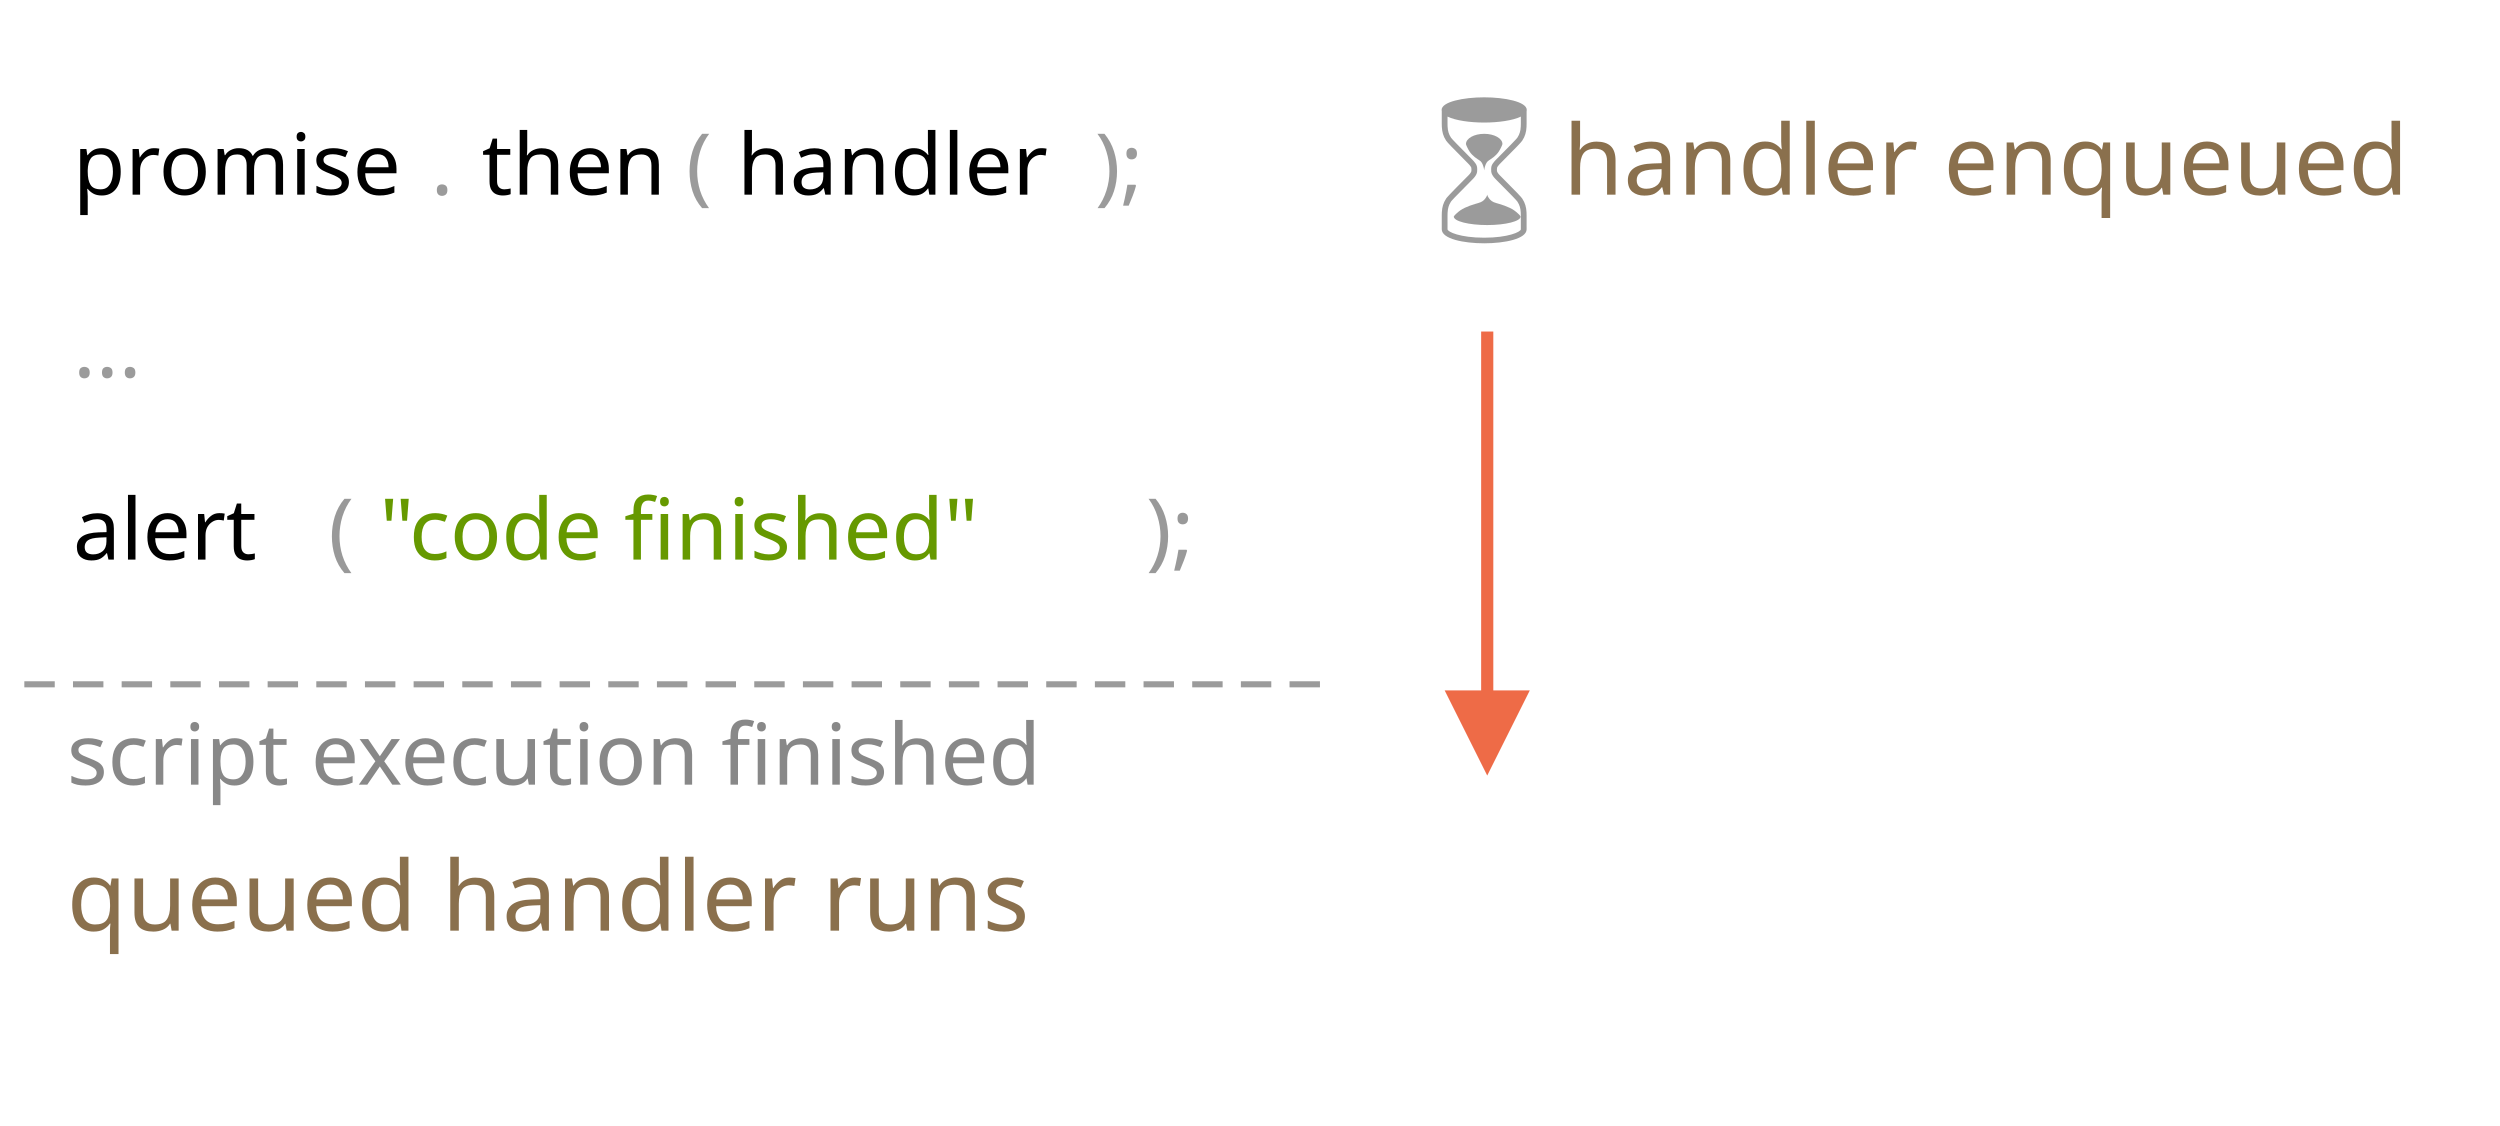
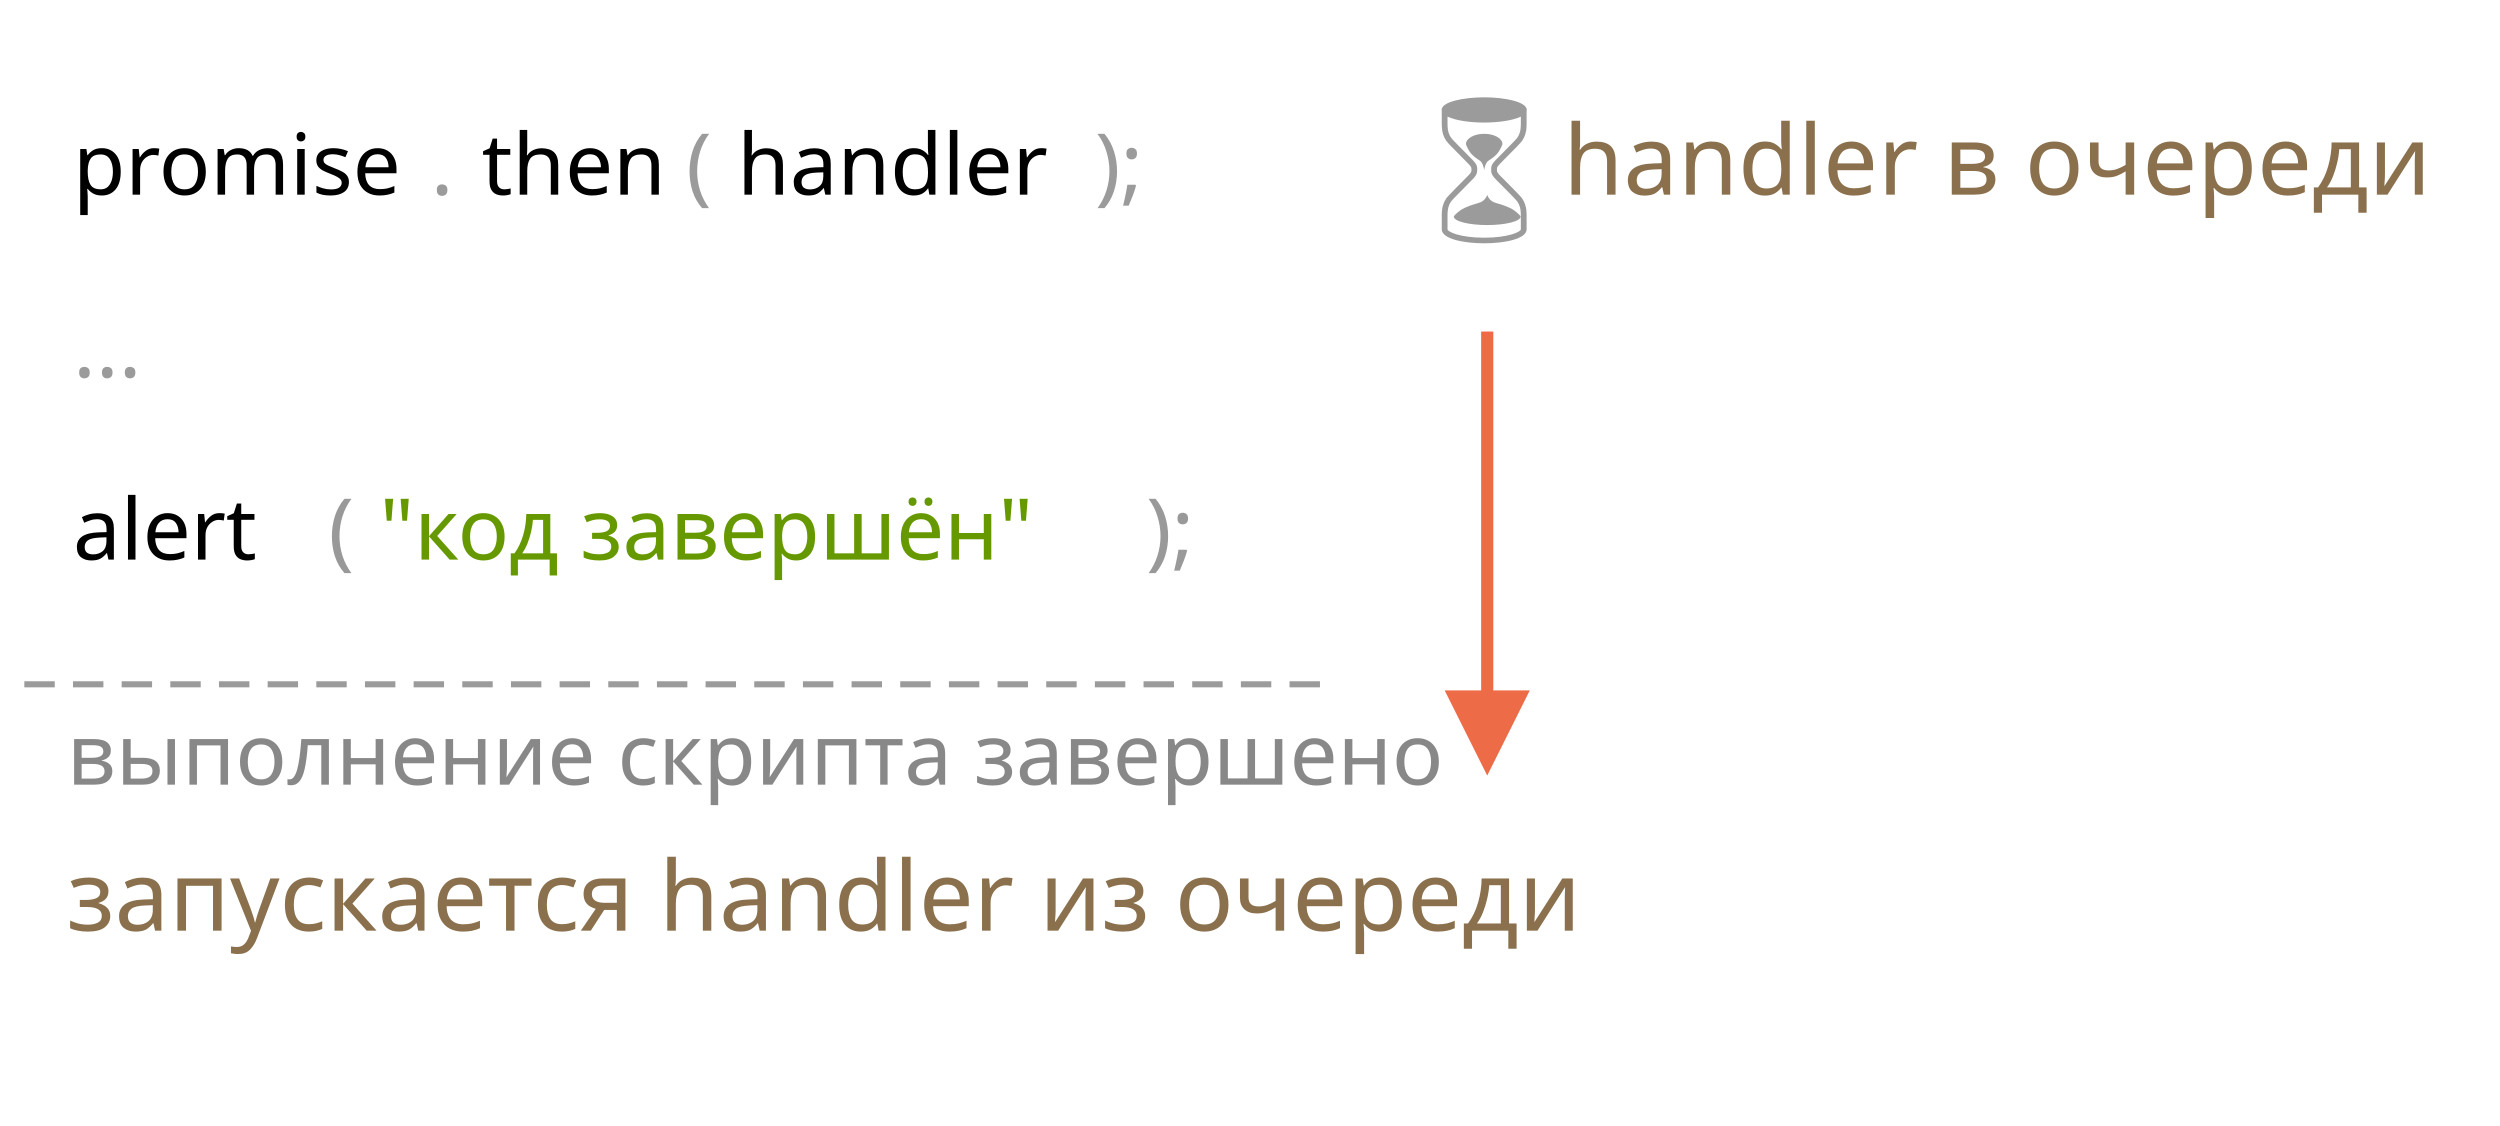
<svg xmlns="http://www.w3.org/2000/svg" width="411px" height="185px" viewBox="0 0 411 185" version="1.1">
  <g id="promise" stroke="none" stroke-width="1" fill="none" fill-rule="evenodd">
    <g id="promiseQueue.svg">
      <text id="promise.then(handler" font-family="PTMono-Regular, PT Mono" font-size="14" font-weight="normal">
        <tspan x="12" y="32" fill="#000000">promise</tspan>
        <tspan x="70.8" y="32" fill="#9B9B9B">.</tspan>
        <tspan x="79.2" y="32" fill="#000000">then</tspan>
        <tspan x="112.8" y="32" fill="#9B9B9B">(</tspan>
        <tspan x="121.2" y="32" fill="#000000">handler</tspan>
        <tspan x="180" y="32" fill="#9B9B9B">);</tspan>
        <tspan x="196.8" y="32" fill="#000000" />
        <tspan x="12" y="47" fill="#000000" />
        <tspan x="12" y="62" fill="#9B9B9B">...</tspan>
        <tspan x="37.2" y="62" fill="#000000" />
        <tspan x="12" y="77" fill="#000000" />
        <tspan x="12" y="92" fill="#000000">alert</tspan>
        <tspan x="54" y="92" fill="#999999">(</tspan>
-         <tspan x="62.4" y="92" fill="#669900">"code finished"</tspan>
+         <tspan x="62.4" y="92" fill="#669900">"код завершён"</tspan>
        <tspan x="188.4" y="92" fill="#999999">);</tspan>
      </text>
      <path d="M4.5,112.5 L217.5,112.5" id="Line-2" stroke="#9B9B9B" stroke-linecap="square" stroke-dasharray="4,4" />
      <text id="handler-enqueued" font-family="PTSans-Regular, PT Sans" font-size="16" font-weight="normal" fill="#8A704D">
-         <tspan x="257" y="32">handler enqueued</tspan>
+         <tspan x="257" y="32">handler в очереди</tspan>
      </text>
      <text id="queued-handler-runs" font-family="PTSans-Regular, PT Sans" font-size="16" font-weight="normal" fill="#8A704D">
-         <tspan x="11" y="153">queued handler runs</tspan>
+         <tspan x="11" y="153">запускается handler из очереди</tspan>
      </text>
      <g id="noun_88566_cc-copy" transform="translate(237, 16)" fill="#9B9B9B">
        <path d="M13.974,19.455 C13.973,19.113 13.963,18.707 13.897,18.286 C13.837,17.908 13.725,17.54 13.564,17.193 C13.479,17.009 13.373,16.821 13.248,16.633 C13.074,16.37 12.197,15.457 10.121,13.375 C9.933,13.187 9.799,13.052 9.749,13.001 L9.593,12.842 C9.559,12.806 9.524,12.77 9.49,12.733 C9.457,12.698 9.425,12.662 9.394,12.625 C9.374,12.602 9.355,12.579 9.337,12.556 C9.263,12.464 9.215,12.394 9.18,12.329 C9.134,12.242 9.11,12.18 9.102,12.128 C9.091,12.054 9.093,11.962 9.094,11.866 L9.095,11.835 C9.096,11.729 9.099,11.636 9.117,11.565 C9.131,11.512 9.163,11.453 9.215,11.379 C9.285,11.282 9.36,11.18 9.44,11.091 C9.516,11.006 9.598,10.923 9.684,10.835 L9.749,10.768 C9.799,10.717 9.932,10.584 10.119,10.396 C12.197,8.313 13.074,7.399 13.248,7.136 C13.372,6.948 13.479,6.76 13.564,6.577 C13.725,6.23 13.837,5.862 13.897,5.483 C13.963,5.063 13.973,4.656 13.974,4.314 C13.975,3.756 13.974,2.879 13.974,2.261 C13.989,2.2 14,2.138 14,2.075 C14,0.727 10.393,0 7,0 C3.607,0 8.8817842e-16,0.727 8.8817842e-16,2.075 C8.8817842e-16,2.137 0.01,2.197 0.025,2.257 C0.025,2.876 0.024,3.755 0.025,4.314 C0.026,4.636 0.035,5.059 0.102,5.483 C0.162,5.862 0.274,6.23 0.435,6.577 C0.521,6.761 0.627,6.949 0.751,7.136 C0.925,7.399 1.802,8.313 3.88,10.396 C4.067,10.584 4.201,10.717 4.25,10.769 L4.312,10.832 C4.4,10.921 4.482,11.005 4.559,11.091 C4.639,11.18 4.714,11.282 4.784,11.379 C4.837,11.453 4.868,11.512 4.882,11.565 C4.9,11.636 4.903,11.725 4.905,11.835 L4.905,11.864 C4.907,11.961 4.908,12.053 4.897,12.128 C4.889,12.18 4.865,12.242 4.819,12.328 C4.784,12.394 4.736,12.464 4.662,12.556 C4.644,12.579 4.625,12.603 4.605,12.625 C4.574,12.662 4.542,12.698 4.509,12.733 C4.475,12.77 4.44,12.806 4.406,12.841 C4.398,12.849 4.362,12.886 4.302,12.945 C1.014,16.236 0.816,16.535 0.751,16.633 C0.627,16.821 0.521,17.009 0.435,17.193 C0.274,17.539 0.162,17.907 0.102,18.286 C0.035,18.71 0.026,19.134 0.025,19.455 C0.024,20.072 0.025,21.079 0.025,21.695 C0.025,23.279 3.641,24 7,24 C10.359,24 13.975,23.279 13.975,21.695 L13.974,21.389 C13.974,20.781 13.975,19.978 13.974,19.455 L13.974,19.455 Z M13.025,21.694 L13.025,21.711 C12.974,22.133 10.925,23.078 7,23.078 C3.024,23.078 0.974,22.108 0.974,21.694 C0.973,21.079 0.972,20.073 0.973,19.457 C0.974,19.15 0.982,18.787 1.039,18.426 C1.086,18.13 1.173,17.843 1.299,17.573 C1.365,17.43 1.449,17.282 1.548,17.133 C1.603,17.052 2.014,16.557 4.982,13.588 C5.05,13.52 5.09,13.48 5.095,13.475 C5.135,13.434 5.175,13.392 5.213,13.35 C5.255,13.305 5.296,13.26 5.336,13.213 C5.362,13.183 5.387,13.152 5.411,13.121 C5.48,13.036 5.58,12.905 5.661,12.753 C5.726,12.63 5.805,12.462 5.835,12.259 C5.857,12.113 5.855,11.974 5.853,11.851 L5.852,11.822 C5.85,11.662 5.844,11.505 5.8,11.337 C5.758,11.175 5.679,11.017 5.561,10.852 C5.477,10.734 5.383,10.607 5.274,10.485 C5.183,10.383 5.089,10.288 4.998,10.195 L4.938,10.134 C4.887,10.082 4.751,9.945 4.56,9.754 C2.695,7.884 1.682,6.836 1.548,6.637 C1.449,6.488 1.365,6.339 1.299,6.197 C1.173,5.926 1.086,5.639 1.039,5.343 C0.982,4.982 0.974,4.619 0.973,4.312 C0.973,3.998 0.972,3.582 0.973,3.168 C2.274,3.811 4.686,4.149 7,4.149 C9.313,4.149 11.725,3.811 13.026,3.169 C13.026,3.582 13.026,3.998 13.026,4.312 C13.025,4.62 13.017,4.983 12.96,5.343 C12.913,5.639 12.826,5.926 12.7,6.197 C12.634,6.339 12.55,6.487 12.451,6.637 C12.317,6.836 11.304,7.884 9.439,9.754 C9.248,9.945 9.111,10.082 9.061,10.134 L8.997,10.198 C8.908,10.29 8.815,10.384 8.724,10.485 C8.615,10.608 8.522,10.734 8.437,10.852 C8.319,11.017 8.241,11.175 8.198,11.337 C8.154,11.506 8.148,11.663 8.146,11.823 L8.146,11.852 C8.144,11.974 8.142,12.113 8.163,12.259 C8.193,12.462 8.272,12.63 8.338,12.753 C8.419,12.905 8.519,13.036 8.587,13.122 C8.612,13.153 8.637,13.183 8.663,13.213 C8.702,13.26 8.743,13.305 8.785,13.35 C8.824,13.392 8.864,13.434 8.903,13.474 L9.06,13.635 C9.111,13.687 9.248,13.825 9.44,14.017 C11.304,15.886 12.317,16.934 12.451,17.132 C12.55,17.282 12.634,17.43 12.7,17.572 C12.826,17.843 12.913,18.13 12.96,18.426 C13.017,18.786 13.025,19.149 13.025,19.457 C13.027,20.073 13.026,21.079 13.025,21.694 L13.025,21.694 Z" id="Shape" />
        <path d="M12.715,19.253 C12.671,19.21 12.627,19.168 12.582,19.126 C12.376,18.934 12.163,18.747 11.926,18.584 C11.692,18.422 11.439,18.283 11.177,18.159 C10.904,18.03 10.622,17.916 10.338,17.809 C10.051,17.702 9.758,17.609 9.461,17.523 C9.316,17.481 9.171,17.439 9.026,17.395 C8.872,17.347 8.716,17.304 8.569,17.24 C8.453,17.19 8.343,17.128 8.244,17.055 C8.067,16.928 7.919,16.775 7.797,16.605 C7.666,16.423 7.541,16.214 7.5,16 C7.459,16.214 7.334,16.423 7.203,16.605 C7.081,16.775 6.932,16.928 6.756,17.055 C6.656,17.128 6.546,17.19 6.43,17.24 C6.284,17.304 6.127,17.347 5.974,17.395 C5.829,17.439 5.684,17.481 5.538,17.523 C5.242,17.609 4.949,17.702 4.662,17.809 C4.377,17.916 4.096,18.03 3.823,18.159 C3.561,18.283 3.308,18.422 3.073,18.584 C2.837,18.747 2.624,18.934 2.418,19.126 C2.373,19.168 2.329,19.21 2.285,19.253 C2.235,19.303 2.187,19.354 2.14,19.405 C2.085,19.465 2.035,19.529 2,19.599 C2,20.373 4.461,21 7.497,21 C10.532,21 12.993,20.373 12.993,19.599 L13,19.599 C12.965,19.529 12.915,19.465 12.86,19.405 C12.813,19.354 12.764,19.303 12.715,19.253 L12.715,19.253 Z" id="Shape" />
        <path d="M6.417,10.512 C6.48,10.572 6.54,10.647 6.594,10.733 C6.69,10.886 6.772,11.07 6.838,11.273 C6.91,11.492 6.978,11.743 7,12 C7.022,11.743 7.091,11.492 7.162,11.273 C7.228,11.07 7.31,10.886 7.406,10.733 C7.46,10.647 7.52,10.572 7.583,10.512 C7.663,10.435 7.749,10.383 7.833,10.326 C7.911,10.273 7.991,10.223 8.07,10.172 C8.232,10.069 8.391,9.958 8.548,9.829 C8.703,9.7 8.857,9.563 9.006,9.409 C9.149,9.26 9.287,9.093 9.414,8.899 C9.544,8.703 9.659,8.479 9.772,8.248 C9.796,8.198 9.821,8.148 9.844,8.096 C9.872,8.036 9.898,7.975 9.924,7.913 C9.954,7.842 9.981,7.765 10,7.681 C10,6.753 8.658,6 7.002,6 C5.346,6 4.004,6.753 4.004,7.681 L4,7.681 C4.019,7.766 4.046,7.842 4.076,7.913 C4.102,7.975 4.128,8.036 4.155,8.096 C4.179,8.148 4.203,8.198 4.228,8.248 C4.34,8.479 4.456,8.703 4.585,8.899 C4.713,9.093 4.851,9.26 4.994,9.409 C5.143,9.563 5.297,9.701 5.452,9.829 C5.608,9.958 5.768,10.069 5.93,10.172 C6.009,10.223 6.088,10.273 6.167,10.326 C6.251,10.383 6.337,10.435 6.417,10.512 L6.417,10.512 Z" id="Shape" />
      </g>
      <text id="script-execution-fin" font-family="PTMono-Regular, PT Mono" font-size="14" font-weight="normal" fill="#888888">
-         <tspan x="11" y="129">script execution finished</tspan>
+         <tspan x="11" y="129">выполнение скрипта завершено</tspan>
      </text>
      <path id="Line-Copy" d="M243.5,113.5 L243.5,54.5 L245.5,54.5 L245.5,113.5 L251.5,113.5 L244.5,127.5 L237.5,113.5 L243.5,113.5 Z" fill="#EE6B47" fill-rule="nonzero" />
    </g>
  </g>
</svg>
